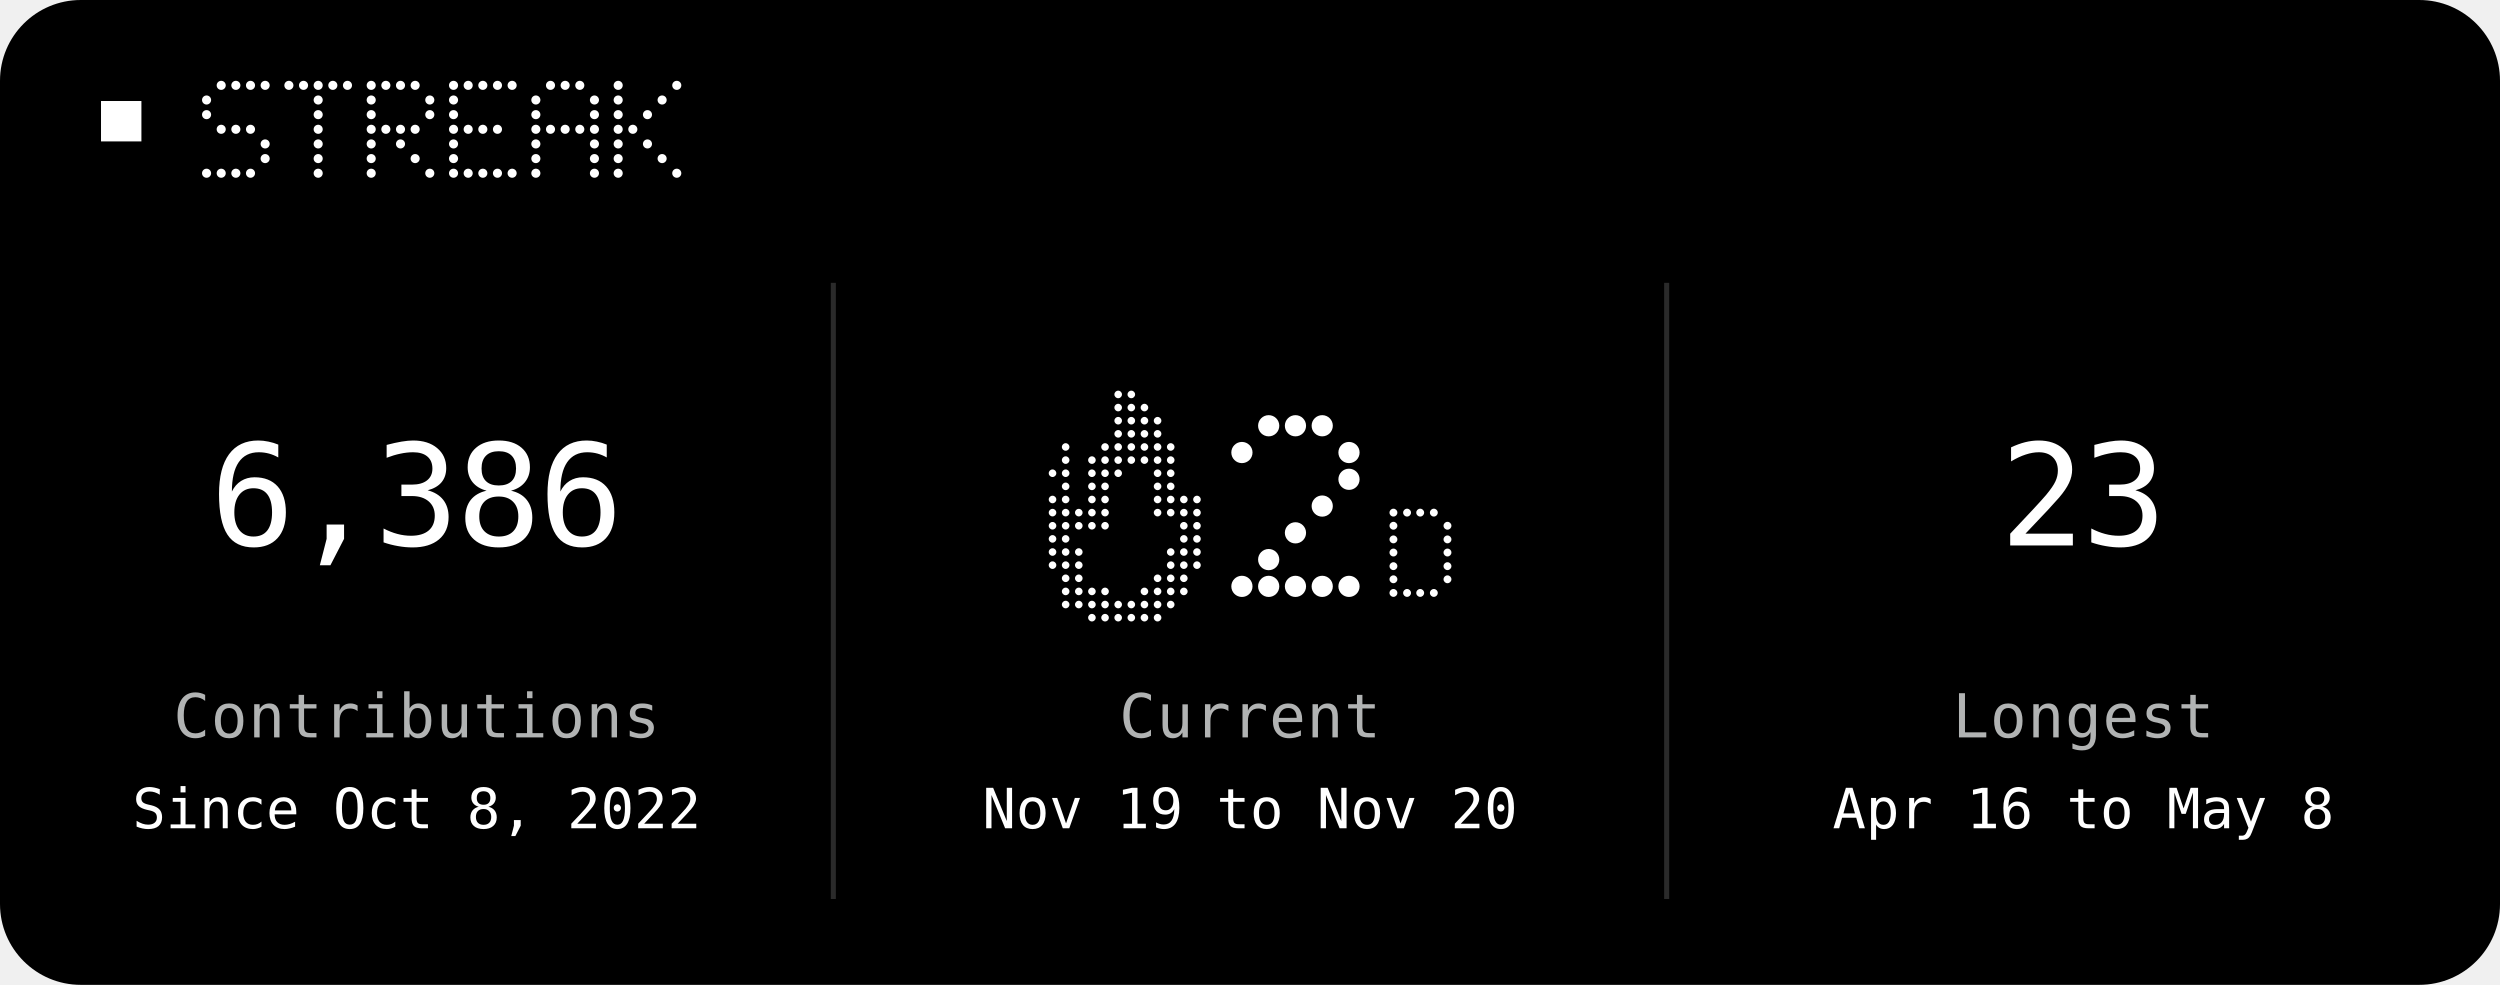
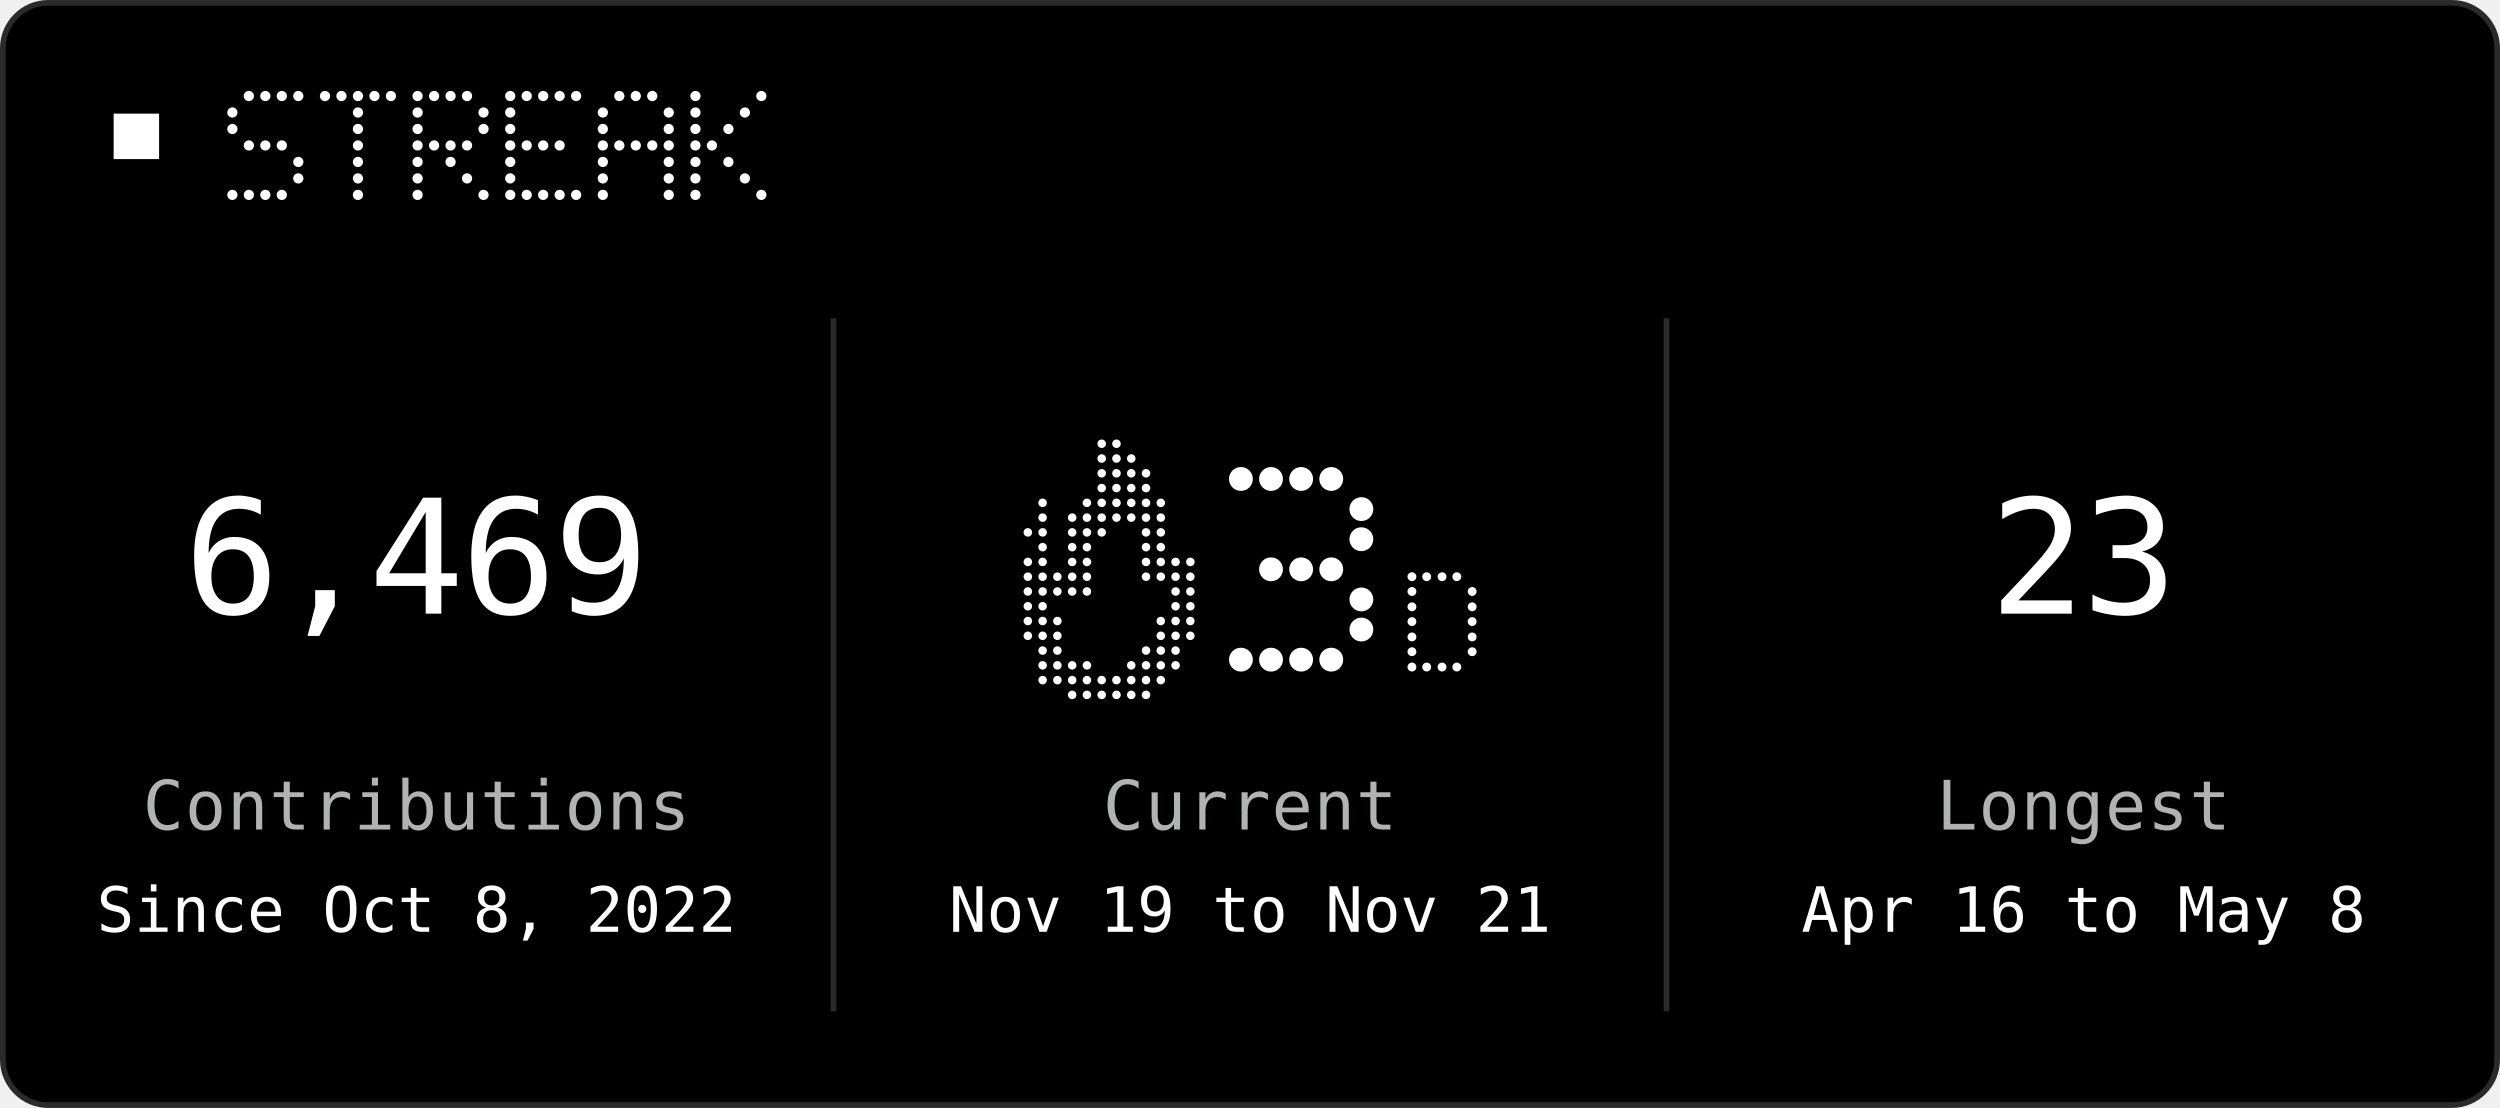
- <svg xmlns="http://www.w3.org/2000/svg" width="495" height="195" viewBox="0 0 495 195" role="img">
-   <rect width="495" height="195" rx="16" fill="#000000" />
+ <svg xmlns="http://www.w3.org/2000/svg" width="440" height="195" viewBox="0 0 440 195" role="img">
+   <rect x="0.5" y="0.5" width="439" height="194" rx="8" fill="#000000" stroke="#2A2A2A" />
  <rect x="20" y="20" width="8" height="8" fill="#FFFFFF" />
  <circle cx="43.8" cy="16.9" r="0.90" fill="#FFFFFF" />
  <circle cx="46.7" cy="16.9" r="0.90" fill="#FFFFFF" />
  <circle cx="49.6" cy="16.9" r="0.90" fill="#FFFFFF" />
  <circle cx="52.5" cy="16.9" r="0.90" fill="#FFFFFF" />
  <circle cx="40.9" cy="19.8" r="0.90" fill="#FFFFFF" />
  <circle cx="40.9" cy="22.7" r="0.90" fill="#FFFFFF" />
  <circle cx="43.8" cy="25.6" r="0.90" fill="#FFFFFF" />
  <circle cx="46.7" cy="25.6" r="0.90" fill="#FFFFFF" />
  <circle cx="49.6" cy="25.6" r="0.90" fill="#FFFFFF" />
  <circle cx="52.5" cy="28.5" r="0.90" fill="#FFFFFF" />
  <circle cx="52.5" cy="31.4" r="0.90" fill="#FFFFFF" />
  <circle cx="40.9" cy="34.3" r="0.90" fill="#FFFFFF" />
  <circle cx="43.8" cy="34.3" r="0.90" fill="#FFFFFF" />
  <circle cx="46.7" cy="34.3" r="0.90" fill="#FFFFFF" />
  <circle cx="49.6" cy="34.3" r="0.90" fill="#FFFFFF" />
  <circle cx="57.2" cy="16.9" r="0.90" fill="#FFFFFF" />
  <circle cx="60.1" cy="16.9" r="0.90" fill="#FFFFFF" />
  <circle cx="63.0" cy="16.9" r="0.90" fill="#FFFFFF" />
  <circle cx="65.9" cy="16.9" r="0.90" fill="#FFFFFF" />
  <circle cx="68.8" cy="16.9" r="0.90" fill="#FFFFFF" />
  <circle cx="63.0" cy="19.8" r="0.90" fill="#FFFFFF" />
  <circle cx="63.0" cy="22.7" r="0.90" fill="#FFFFFF" />
  <circle cx="63.0" cy="25.6" r="0.90" fill="#FFFFFF" />
  <circle cx="63.0" cy="28.5" r="0.90" fill="#FFFFFF" />
  <circle cx="63.0" cy="31.4" r="0.90" fill="#FFFFFF" />
  <circle cx="63.0" cy="34.3" r="0.90" fill="#FFFFFF" />
  <circle cx="73.5" cy="16.9" r="0.90" fill="#FFFFFF" />
  <circle cx="76.4" cy="16.9" r="0.90" fill="#FFFFFF" />
  <circle cx="79.3" cy="16.9" r="0.90" fill="#FFFFFF" />
  <circle cx="82.2" cy="16.9" r="0.90" fill="#FFFFFF" />
  <circle cx="73.5" cy="19.8" r="0.90" fill="#FFFFFF" />
  <circle cx="85.1" cy="19.8" r="0.90" fill="#FFFFFF" />
  <circle cx="73.5" cy="22.7" r="0.90" fill="#FFFFFF" />
  <circle cx="85.1" cy="22.7" r="0.90" fill="#FFFFFF" />
  <circle cx="73.5" cy="25.6" r="0.90" fill="#FFFFFF" />
  <circle cx="76.4" cy="25.6" r="0.90" fill="#FFFFFF" />
  <circle cx="79.3" cy="25.6" r="0.90" fill="#FFFFFF" />
  <circle cx="82.2" cy="25.6" r="0.90" fill="#FFFFFF" />
  <circle cx="73.5" cy="28.5" r="0.90" fill="#FFFFFF" />
  <circle cx="79.3" cy="28.5" r="0.90" fill="#FFFFFF" />
  <circle cx="73.5" cy="31.4" r="0.90" fill="#FFFFFF" />
  <circle cx="82.2" cy="31.4" r="0.90" fill="#FFFFFF" />
  <circle cx="73.5" cy="34.3" r="0.90" fill="#FFFFFF" />
  <circle cx="85.1" cy="34.3" r="0.90" fill="#FFFFFF" />
  <circle cx="89.8" cy="16.9" r="0.90" fill="#FFFFFF" />
  <circle cx="92.7" cy="16.9" r="0.90" fill="#FFFFFF" />
  <circle cx="95.6" cy="16.9" r="0.90" fill="#FFFFFF" />
  <circle cx="98.5" cy="16.9" r="0.90" fill="#FFFFFF" />
  <circle cx="101.4" cy="16.9" r="0.90" fill="#FFFFFF" />
  <circle cx="89.8" cy="19.8" r="0.90" fill="#FFFFFF" />
  <circle cx="89.8" cy="22.7" r="0.90" fill="#FFFFFF" />
  <circle cx="89.8" cy="25.6" r="0.90" fill="#FFFFFF" />
  <circle cx="92.7" cy="25.6" r="0.90" fill="#FFFFFF" />
  <circle cx="95.6" cy="25.6" r="0.90" fill="#FFFFFF" />
  <circle cx="98.5" cy="25.6" r="0.90" fill="#FFFFFF" />
  <circle cx="89.8" cy="28.5" r="0.90" fill="#FFFFFF" />
  <circle cx="89.8" cy="31.4" r="0.90" fill="#FFFFFF" />
  <circle cx="89.8" cy="34.3" r="0.90" fill="#FFFFFF" />
  <circle cx="92.7" cy="34.3" r="0.90" fill="#FFFFFF" />
  <circle cx="95.6" cy="34.3" r="0.90" fill="#FFFFFF" />
  <circle cx="98.5" cy="34.3" r="0.90" fill="#FFFFFF" />
  <circle cx="101.4" cy="34.3" r="0.90" fill="#FFFFFF" />
  <circle cx="109.0" cy="16.9" r="0.90" fill="#FFFFFF" />
  <circle cx="111.9" cy="16.9" r="0.90" fill="#FFFFFF" />
  <circle cx="114.8" cy="16.9" r="0.90" fill="#FFFFFF" />
  <circle cx="106.1" cy="19.8" r="0.90" fill="#FFFFFF" />
  <circle cx="117.7" cy="19.8" r="0.90" fill="#FFFFFF" />
  <circle cx="106.1" cy="22.7" r="0.90" fill="#FFFFFF" />
  <circle cx="117.7" cy="22.7" r="0.90" fill="#FFFFFF" />
  <circle cx="106.1" cy="25.6" r="0.90" fill="#FFFFFF" />
  <circle cx="109.0" cy="25.6" r="0.90" fill="#FFFFFF" />
  <circle cx="111.9" cy="25.6" r="0.90" fill="#FFFFFF" />
  <circle cx="114.8" cy="25.6" r="0.90" fill="#FFFFFF" />
  <circle cx="117.7" cy="25.6" r="0.90" fill="#FFFFFF" />
  <circle cx="106.1" cy="28.5" r="0.90" fill="#FFFFFF" />
  <circle cx="117.7" cy="28.5" r="0.90" fill="#FFFFFF" />
  <circle cx="106.1" cy="31.4" r="0.90" fill="#FFFFFF" />
  <circle cx="117.7" cy="31.4" r="0.90" fill="#FFFFFF" />
  <circle cx="106.1" cy="34.3" r="0.90" fill="#FFFFFF" />
  <circle cx="117.7" cy="34.3" r="0.90" fill="#FFFFFF" />
  <circle cx="122.4" cy="16.9" r="0.90" fill="#FFFFFF" />
  <circle cx="134.0" cy="16.9" r="0.90" fill="#FFFFFF" />
  <circle cx="122.4" cy="19.8" r="0.90" fill="#FFFFFF" />
  <circle cx="131.1" cy="19.8" r="0.90" fill="#FFFFFF" />
  <circle cx="122.4" cy="22.7" r="0.90" fill="#FFFFFF" />
  <circle cx="128.2" cy="22.7" r="0.90" fill="#FFFFFF" />
  <circle cx="122.4" cy="25.6" r="0.90" fill="#FFFFFF" />
  <circle cx="125.3" cy="25.6" r="0.90" fill="#FFFFFF" />
  <circle cx="122.4" cy="28.5" r="0.90" fill="#FFFFFF" />
  <circle cx="128.2" cy="28.5" r="0.90" fill="#FFFFFF" />
  <circle cx="122.4" cy="31.4" r="0.90" fill="#FFFFFF" />
  <circle cx="131.1" cy="31.4" r="0.90" fill="#FFFFFF" />
  <circle cx="122.4" cy="34.3" r="0.90" fill="#FFFFFF" />
  <circle cx="134.0" cy="34.3" r="0.90" fill="#FFFFFF" />
-   <line x1="165.0" y1="56" x2="165.0" y2="178" stroke="#2A2A2A" />
-   <line x1="330.0" y1="56" x2="330.0" y2="178" stroke="#2A2A2A" />
-   <text x="82.5" y="108" fill="#FFFFFF" text-anchor="middle" font-family="ui-monospace, Geist Mono, monospace" font-size="28" letter-spacing="-0.6" dominant-baseline="auto">6,386</text>
-   <text x="82.5" y="146" fill="#B1B3B3" text-anchor="middle" font-family="ui-monospace, Geist Mono, monospace" font-size="12" letter-spacing="0.2" dominant-baseline="auto">Contributions</text>
-   <text x="82.5" y="164" fill="#FFFFFF" text-anchor="middle" font-family="ui-monospace, Geist Mono, monospace" font-size="11" letter-spacing="0" dominant-baseline="auto">Since Oct 8, 2022</text>
-   <circle cx="221.4" cy="78.1" r="0.75" fill="#FFFFFF" />
-   <circle cx="224.0" cy="78.1" r="0.75" fill="#FFFFFF" />
-   <circle cx="221.4" cy="80.7" r="0.75" fill="#FFFFFF" />
-   <circle cx="224.0" cy="80.7" r="0.75" fill="#FFFFFF" />
-   <circle cx="226.6" cy="80.7" r="0.75" fill="#FFFFFF" />
-   <circle cx="221.4" cy="83.3" r="0.75" fill="#FFFFFF" />
-   <circle cx="224.0" cy="83.3" r="0.75" fill="#FFFFFF" />
-   <circle cx="226.6" cy="83.3" r="0.75" fill="#FFFFFF" />
-   <circle cx="229.2" cy="83.3" r="0.75" fill="#FFFFFF" />
-   <circle cx="221.4" cy="85.9" r="0.75" fill="#FFFFFF" />
-   <circle cx="224.0" cy="85.9" r="0.75" fill="#FFFFFF" />
-   <circle cx="226.6" cy="85.9" r="0.75" fill="#FFFFFF" />
-   <circle cx="229.2" cy="85.9" r="0.75" fill="#FFFFFF" />
-   <circle cx="211.0" cy="88.5" r="0.75" fill="#FFFFFF" />
-   <circle cx="218.8" cy="88.5" r="0.75" fill="#FFFFFF" />
-   <circle cx="221.4" cy="88.5" r="0.75" fill="#FFFFFF" />
-   <circle cx="224.0" cy="88.5" r="0.75" fill="#FFFFFF" />
-   <circle cx="226.6" cy="88.5" r="0.75" fill="#FFFFFF" />
-   <circle cx="229.2" cy="88.5" r="0.75" fill="#FFFFFF" />
-   <circle cx="231.8" cy="88.5" r="0.75" fill="#FFFFFF" />
-   <circle cx="211.0" cy="91.1" r="0.75" fill="#FFFFFF" />
-   <circle cx="216.2" cy="91.1" r="0.75" fill="#FFFFFF" />
-   <circle cx="218.8" cy="91.1" r="0.75" fill="#FFFFFF" />
-   <circle cx="221.4" cy="91.1" r="0.75" fill="#FFFFFF" />
-   <circle cx="224.0" cy="91.1" r="0.75" fill="#FFFFFF" />
-   <circle cx="226.6" cy="91.1" r="0.75" fill="#FFFFFF" />
-   <circle cx="229.2" cy="91.1" r="0.75" fill="#FFFFFF" />
-   <circle cx="231.8" cy="91.1" r="0.75" fill="#FFFFFF" />
-   <circle cx="208.4" cy="93.7" r="0.75" fill="#FFFFFF" />
-   <circle cx="211.0" cy="93.7" r="0.75" fill="#FFFFFF" />
-   <circle cx="216.2" cy="93.7" r="0.75" fill="#FFFFFF" />
-   <circle cx="218.8" cy="93.7" r="0.75" fill="#FFFFFF" />
-   <circle cx="221.4" cy="93.7" r="0.75" fill="#FFFFFF" />
-   <circle cx="229.2" cy="93.7" r="0.75" fill="#FFFFFF" />
-   <circle cx="231.8" cy="93.7" r="0.75" fill="#FFFFFF" />
-   <circle cx="211.0" cy="96.3" r="0.75" fill="#FFFFFF" />
-   <circle cx="216.2" cy="96.3" r="0.75" fill="#FFFFFF" />
-   <circle cx="218.8" cy="96.3" r="0.75" fill="#FFFFFF" />
-   <circle cx="229.2" cy="96.3" r="0.75" fill="#FFFFFF" />
-   <circle cx="231.8" cy="96.3" r="0.75" fill="#FFFFFF" />
-   <circle cx="208.4" cy="98.9" r="0.75" fill="#FFFFFF" />
-   <circle cx="211.0" cy="98.9" r="0.75" fill="#FFFFFF" />
-   <circle cx="216.2" cy="98.9" r="0.75" fill="#FFFFFF" />
-   <circle cx="218.8" cy="98.9" r="0.75" fill="#FFFFFF" />
-   <circle cx="229.2" cy="98.9" r="0.75" fill="#FFFFFF" />
-   <circle cx="231.8" cy="98.9" r="0.75" fill="#FFFFFF" />
-   <circle cx="234.4" cy="98.9" r="0.75" fill="#FFFFFF" />
-   <circle cx="237.0" cy="98.9" r="0.75" fill="#FFFFFF" />
-   <circle cx="208.4" cy="101.5" r="0.75" fill="#FFFFFF" />
-   <circle cx="211.0" cy="101.5" r="0.75" fill="#FFFFFF" />
-   <circle cx="213.6" cy="101.5" r="0.75" fill="#FFFFFF" />
-   <circle cx="216.2" cy="101.5" r="0.75" fill="#FFFFFF" />
-   <circle cx="218.8" cy="101.5" r="0.75" fill="#FFFFFF" />
-   <circle cx="229.2" cy="101.5" r="0.75" fill="#FFFFFF" />
-   <circle cx="231.8" cy="101.5" r="0.75" fill="#FFFFFF" />
-   <circle cx="234.4" cy="101.5" r="0.75" fill="#FFFFFF" />
-   <circle cx="237.0" cy="101.5" r="0.75" fill="#FFFFFF" />
-   <circle cx="208.4" cy="104.1" r="0.75" fill="#FFFFFF" />
-   <circle cx="211.0" cy="104.1" r="0.75" fill="#FFFFFF" />
-   <circle cx="213.6" cy="104.1" r="0.75" fill="#FFFFFF" />
-   <circle cx="216.2" cy="104.1" r="0.75" fill="#FFFFFF" />
-   <circle cx="218.8" cy="104.1" r="0.75" fill="#FFFFFF" />
-   <circle cx="234.4" cy="104.1" r="0.75" fill="#FFFFFF" />
-   <circle cx="237.0" cy="104.1" r="0.75" fill="#FFFFFF" />
-   <circle cx="208.4" cy="106.7" r="0.75" fill="#FFFFFF" />
-   <circle cx="211.0" cy="106.7" r="0.75" fill="#FFFFFF" />
-   <circle cx="234.4" cy="106.7" r="0.75" fill="#FFFFFF" />
-   <circle cx="237.0" cy="106.7" r="0.75" fill="#FFFFFF" />
-   <circle cx="208.4" cy="109.3" r="0.75" fill="#FFFFFF" />
-   <circle cx="211.0" cy="109.3" r="0.75" fill="#FFFFFF" />
-   <circle cx="213.6" cy="109.3" r="0.75" fill="#FFFFFF" />
-   <circle cx="231.8" cy="109.3" r="0.75" fill="#FFFFFF" />
-   <circle cx="234.4" cy="109.3" r="0.75" fill="#FFFFFF" />
-   <circle cx="237.0" cy="109.3" r="0.75" fill="#FFFFFF" />
-   <circle cx="208.4" cy="111.9" r="0.75" fill="#FFFFFF" />
-   <circle cx="211.0" cy="111.9" r="0.75" fill="#FFFFFF" />
-   <circle cx="213.6" cy="111.9" r="0.75" fill="#FFFFFF" />
-   <circle cx="231.8" cy="111.9" r="0.75" fill="#FFFFFF" />
-   <circle cx="234.4" cy="111.9" r="0.75" fill="#FFFFFF" />
-   <circle cx="237.0" cy="111.9" r="0.75" fill="#FFFFFF" />
-   <circle cx="211.0" cy="114.5" r="0.75" fill="#FFFFFF" />
-   <circle cx="213.6" cy="114.5" r="0.75" fill="#FFFFFF" />
-   <circle cx="229.2" cy="114.5" r="0.75" fill="#FFFFFF" />
-   <circle cx="231.8" cy="114.5" r="0.75" fill="#FFFFFF" />
-   <circle cx="234.4" cy="114.5" r="0.75" fill="#FFFFFF" />
-   <circle cx="211.0" cy="117.1" r="0.75" fill="#FFFFFF" />
-   <circle cx="213.6" cy="117.1" r="0.75" fill="#FFFFFF" />
-   <circle cx="216.2" cy="117.1" r="0.75" fill="#FFFFFF" />
-   <circle cx="218.8" cy="117.1" r="0.75" fill="#FFFFFF" />
-   <circle cx="226.6" cy="117.1" r="0.75" fill="#FFFFFF" />
-   <circle cx="229.2" cy="117.1" r="0.75" fill="#FFFFFF" />
-   <circle cx="231.8" cy="117.1" r="0.75" fill="#FFFFFF" />
-   <circle cx="234.4" cy="117.1" r="0.75" fill="#FFFFFF" />
-   <circle cx="211.0" cy="119.7" r="0.75" fill="#FFFFFF" />
-   <circle cx="213.6" cy="119.7" r="0.75" fill="#FFFFFF" />
-   <circle cx="216.2" cy="119.7" r="0.75" fill="#FFFFFF" />
-   <circle cx="218.8" cy="119.7" r="0.75" fill="#FFFFFF" />
-   <circle cx="221.4" cy="119.7" r="0.75" fill="#FFFFFF" />
-   <circle cx="224.0" cy="119.7" r="0.75" fill="#FFFFFF" />
-   <circle cx="226.6" cy="119.7" r="0.75" fill="#FFFFFF" />
-   <circle cx="229.2" cy="119.7" r="0.75" fill="#FFFFFF" />
-   <circle cx="231.8" cy="119.7" r="0.75" fill="#FFFFFF" />
-   <circle cx="216.2" cy="122.3" r="0.75" fill="#FFFFFF" />
-   <circle cx="218.8" cy="122.3" r="0.75" fill="#FFFFFF" />
-   <circle cx="221.4" cy="122.3" r="0.75" fill="#FFFFFF" />
-   <circle cx="224.0" cy="122.3" r="0.75" fill="#FFFFFF" />
-   <circle cx="226.6" cy="122.3" r="0.75" fill="#FFFFFF" />
-   <circle cx="229.2" cy="122.3" r="0.75" fill="#FFFFFF" />
-   <circle cx="251.2" cy="84.3" r="2.10" fill="#FFFFFF" />
-   <circle cx="256.5" cy="84.3" r="2.10" fill="#FFFFFF" />
-   <circle cx="261.8" cy="84.3" r="2.10" fill="#FFFFFF" />
-   <circle cx="245.9" cy="89.6" r="2.10" fill="#FFFFFF" />
-   <circle cx="267.1" cy="89.6" r="2.10" fill="#FFFFFF" />
-   <circle cx="267.1" cy="94.9" r="2.10" fill="#FFFFFF" />
-   <circle cx="261.8" cy="100.2" r="2.10" fill="#FFFFFF" />
-   <circle cx="256.5" cy="105.5" r="2.10" fill="#FFFFFF" />
-   <circle cx="251.2" cy="110.8" r="2.10" fill="#FFFFFF" />
-   <circle cx="245.9" cy="116.1" r="2.10" fill="#FFFFFF" />
-   <circle cx="251.2" cy="116.1" r="2.10" fill="#FFFFFF" />
-   <circle cx="256.5" cy="116.1" r="2.10" fill="#FFFFFF" />
-   <circle cx="261.8" cy="116.1" r="2.10" fill="#FFFFFF" />
-   <circle cx="267.1" cy="116.1" r="2.10" fill="#FFFFFF" />
-   <circle cx="275.9" cy="101.5" r="0.78" fill="#FFFFFF" />
-   <circle cx="278.6" cy="101.5" r="0.78" fill="#FFFFFF" />
-   <circle cx="281.2" cy="101.5" r="0.78" fill="#FFFFFF" />
-   <circle cx="283.9" cy="101.5" r="0.78" fill="#FFFFFF" />
-   <circle cx="275.9" cy="104.1" r="0.78" fill="#FFFFFF" />
-   <circle cx="286.6" cy="104.1" r="0.78" fill="#FFFFFF" />
-   <circle cx="275.9" cy="106.8" r="0.78" fill="#FFFFFF" />
-   <circle cx="286.6" cy="106.8" r="0.78" fill="#FFFFFF" />
-   <circle cx="275.9" cy="109.4" r="0.78" fill="#FFFFFF" />
-   <circle cx="286.6" cy="109.4" r="0.78" fill="#FFFFFF" />
-   <circle cx="275.9" cy="112.1" r="0.78" fill="#FFFFFF" />
-   <circle cx="286.6" cy="112.1" r="0.78" fill="#FFFFFF" />
-   <circle cx="275.9" cy="114.7" r="0.78" fill="#FFFFFF" />
-   <circle cx="286.6" cy="114.7" r="0.78" fill="#FFFFFF" />
-   <circle cx="275.9" cy="117.4" r="0.78" fill="#FFFFFF" />
-   <circle cx="278.6" cy="117.4" r="0.78" fill="#FFFFFF" />
-   <circle cx="281.2" cy="117.4" r="0.78" fill="#FFFFFF" />
-   <circle cx="283.9" cy="117.4" r="0.78" fill="#FFFFFF" />
-   <text x="247.5" y="146" fill="#B1B3B3" text-anchor="middle" font-family="ui-monospace, Geist Mono, monospace" font-size="12" letter-spacing="0.2" dominant-baseline="auto">Current</text>
-   <text x="247.5" y="164" fill="#FFFFFF" text-anchor="middle" font-family="ui-monospace, Geist Mono, monospace" font-size="11" letter-spacing="0" dominant-baseline="auto">Nov 19 to Nov 20</text>
-   <text x="412.5" y="108" fill="#FFFFFF" text-anchor="middle" font-family="ui-monospace, Geist Mono, monospace" font-size="28" letter-spacing="-0.6" dominant-baseline="auto">23</text>
-   <text x="412.5" y="146" fill="#B1B3B3" text-anchor="middle" font-family="ui-monospace, Geist Mono, monospace" font-size="12" letter-spacing="0.2" dominant-baseline="auto">Longest</text>
-   <text x="412.5" y="164" fill="#FFFFFF" text-anchor="middle" font-family="ui-monospace, Geist Mono, monospace" font-size="11" letter-spacing="0" dominant-baseline="auto">Apr 16 to May 8</text>
+   <line x1="146.7" y1="56" x2="146.7" y2="178" stroke="#2A2A2A" />
+   <line x1="293.3" y1="56" x2="293.3" y2="178" stroke="#2A2A2A" />
+   <text x="73.3" y="108" fill="#FFFFFF" text-anchor="middle" font-family="ui-monospace, Geist Mono, monospace" font-size="28" letter-spacing="-0.6" dominant-baseline="auto">6,469</text>
+   <text x="73.3" y="146" fill="#B1B3B3" text-anchor="middle" font-family="ui-monospace, Geist Mono, monospace" font-size="12" letter-spacing="0.2" dominant-baseline="auto">Contributions</text>
+   <text x="73.3" y="164" fill="#FFFFFF" text-anchor="middle" font-family="ui-monospace, Geist Mono, monospace" font-size="11" letter-spacing="0" dominant-baseline="auto">Since Oct 8, 2022</text>
+   <circle cx="193.9" cy="78.1" r="0.75" fill="#FFFFFF" />
+   <circle cx="196.5" cy="78.1" r="0.75" fill="#FFFFFF" />
+   <circle cx="193.9" cy="80.7" r="0.75" fill="#FFFFFF" />
+   <circle cx="196.5" cy="80.7" r="0.75" fill="#FFFFFF" />
+   <circle cx="199.1" cy="80.7" r="0.75" fill="#FFFFFF" />
+   <circle cx="193.9" cy="83.3" r="0.75" fill="#FFFFFF" />
+   <circle cx="196.5" cy="83.3" r="0.75" fill="#FFFFFF" />
+   <circle cx="199.1" cy="83.3" r="0.75" fill="#FFFFFF" />
+   <circle cx="201.7" cy="83.3" r="0.75" fill="#FFFFFF" />
+   <circle cx="193.9" cy="85.9" r="0.75" fill="#FFFFFF" />
+   <circle cx="196.5" cy="85.9" r="0.75" fill="#FFFFFF" />
+   <circle cx="199.1" cy="85.9" r="0.75" fill="#FFFFFF" />
+   <circle cx="201.7" cy="85.9" r="0.75" fill="#FFFFFF" />
+   <circle cx="183.5" cy="88.5" r="0.75" fill="#FFFFFF" />
+   <circle cx="191.3" cy="88.5" r="0.75" fill="#FFFFFF" />
+   <circle cx="193.9" cy="88.5" r="0.75" fill="#FFFFFF" />
+   <circle cx="196.5" cy="88.5" r="0.75" fill="#FFFFFF" />
+   <circle cx="199.1" cy="88.5" r="0.75" fill="#FFFFFF" />
+   <circle cx="201.7" cy="88.5" r="0.75" fill="#FFFFFF" />
+   <circle cx="204.3" cy="88.5" r="0.75" fill="#FFFFFF" />
+   <circle cx="183.5" cy="91.1" r="0.75" fill="#FFFFFF" />
+   <circle cx="188.7" cy="91.1" r="0.75" fill="#FFFFFF" />
+   <circle cx="191.3" cy="91.1" r="0.75" fill="#FFFFFF" />
+   <circle cx="193.9" cy="91.1" r="0.75" fill="#FFFFFF" />
+   <circle cx="196.5" cy="91.1" r="0.75" fill="#FFFFFF" />
+   <circle cx="199.1" cy="91.1" r="0.75" fill="#FFFFFF" />
+   <circle cx="201.7" cy="91.1" r="0.75" fill="#FFFFFF" />
+   <circle cx="204.3" cy="91.1" r="0.75" fill="#FFFFFF" />
+   <circle cx="180.9" cy="93.7" r="0.75" fill="#FFFFFF" />
+   <circle cx="183.5" cy="93.7" r="0.75" fill="#FFFFFF" />
+   <circle cx="188.7" cy="93.7" r="0.75" fill="#FFFFFF" />
+   <circle cx="191.3" cy="93.7" r="0.75" fill="#FFFFFF" />
+   <circle cx="193.9" cy="93.7" r="0.75" fill="#FFFFFF" />
+   <circle cx="201.7" cy="93.7" r="0.75" fill="#FFFFFF" />
+   <circle cx="204.3" cy="93.7" r="0.75" fill="#FFFFFF" />
+   <circle cx="183.5" cy="96.3" r="0.75" fill="#FFFFFF" />
+   <circle cx="188.7" cy="96.3" r="0.75" fill="#FFFFFF" />
+   <circle cx="191.3" cy="96.3" r="0.75" fill="#FFFFFF" />
+   <circle cx="201.7" cy="96.3" r="0.75" fill="#FFFFFF" />
+   <circle cx="204.3" cy="96.3" r="0.75" fill="#FFFFFF" />
+   <circle cx="180.9" cy="98.9" r="0.75" fill="#FFFFFF" />
+   <circle cx="183.5" cy="98.9" r="0.75" fill="#FFFFFF" />
+   <circle cx="188.7" cy="98.9" r="0.75" fill="#FFFFFF" />
+   <circle cx="191.3" cy="98.9" r="0.75" fill="#FFFFFF" />
+   <circle cx="201.7" cy="98.9" r="0.75" fill="#FFFFFF" />
+   <circle cx="204.3" cy="98.9" r="0.75" fill="#FFFFFF" />
+   <circle cx="206.9" cy="98.9" r="0.75" fill="#FFFFFF" />
+   <circle cx="209.5" cy="98.9" r="0.75" fill="#FFFFFF" />
+   <circle cx="180.9" cy="101.5" r="0.75" fill="#FFFFFF" />
+   <circle cx="183.5" cy="101.5" r="0.75" fill="#FFFFFF" />
+   <circle cx="186.1" cy="101.5" r="0.75" fill="#FFFFFF" />
+   <circle cx="188.7" cy="101.5" r="0.75" fill="#FFFFFF" />
+   <circle cx="191.3" cy="101.5" r="0.75" fill="#FFFFFF" />
+   <circle cx="201.7" cy="101.5" r="0.75" fill="#FFFFFF" />
+   <circle cx="204.3" cy="101.5" r="0.75" fill="#FFFFFF" />
+   <circle cx="206.9" cy="101.5" r="0.75" fill="#FFFFFF" />
+   <circle cx="209.5" cy="101.5" r="0.75" fill="#FFFFFF" />
+   <circle cx="180.9" cy="104.1" r="0.75" fill="#FFFFFF" />
+   <circle cx="183.5" cy="104.1" r="0.75" fill="#FFFFFF" />
+   <circle cx="186.1" cy="104.1" r="0.75" fill="#FFFFFF" />
+   <circle cx="188.7" cy="104.1" r="0.75" fill="#FFFFFF" />
+   <circle cx="191.3" cy="104.1" r="0.75" fill="#FFFFFF" />
+   <circle cx="206.9" cy="104.1" r="0.75" fill="#FFFFFF" />
+   <circle cx="209.5" cy="104.1" r="0.75" fill="#FFFFFF" />
+   <circle cx="180.9" cy="106.7" r="0.75" fill="#FFFFFF" />
+   <circle cx="183.5" cy="106.7" r="0.75" fill="#FFFFFF" />
+   <circle cx="206.9" cy="106.7" r="0.75" fill="#FFFFFF" />
+   <circle cx="209.5" cy="106.7" r="0.75" fill="#FFFFFF" />
+   <circle cx="180.9" cy="109.3" r="0.75" fill="#FFFFFF" />
+   <circle cx="183.5" cy="109.3" r="0.75" fill="#FFFFFF" />
+   <circle cx="186.1" cy="109.3" r="0.75" fill="#FFFFFF" />
+   <circle cx="204.3" cy="109.3" r="0.75" fill="#FFFFFF" />
+   <circle cx="206.9" cy="109.3" r="0.75" fill="#FFFFFF" />
+   <circle cx="209.5" cy="109.3" r="0.75" fill="#FFFFFF" />
+   <circle cx="180.9" cy="111.9" r="0.75" fill="#FFFFFF" />
+   <circle cx="183.5" cy="111.9" r="0.75" fill="#FFFFFF" />
+   <circle cx="186.1" cy="111.9" r="0.75" fill="#FFFFFF" />
+   <circle cx="204.3" cy="111.9" r="0.75" fill="#FFFFFF" />
+   <circle cx="206.9" cy="111.9" r="0.75" fill="#FFFFFF" />
+   <circle cx="209.5" cy="111.9" r="0.75" fill="#FFFFFF" />
+   <circle cx="183.5" cy="114.5" r="0.75" fill="#FFFFFF" />
+   <circle cx="186.1" cy="114.5" r="0.75" fill="#FFFFFF" />
+   <circle cx="201.7" cy="114.5" r="0.75" fill="#FFFFFF" />
+   <circle cx="204.3" cy="114.5" r="0.75" fill="#FFFFFF" />
+   <circle cx="206.9" cy="114.5" r="0.75" fill="#FFFFFF" />
+   <circle cx="183.5" cy="117.1" r="0.75" fill="#FFFFFF" />
+   <circle cx="186.1" cy="117.1" r="0.75" fill="#FFFFFF" />
+   <circle cx="188.7" cy="117.1" r="0.75" fill="#FFFFFF" />
+   <circle cx="191.3" cy="117.1" r="0.75" fill="#FFFFFF" />
+   <circle cx="199.1" cy="117.1" r="0.75" fill="#FFFFFF" />
+   <circle cx="201.7" cy="117.1" r="0.75" fill="#FFFFFF" />
+   <circle cx="204.3" cy="117.1" r="0.75" fill="#FFFFFF" />
+   <circle cx="206.9" cy="117.1" r="0.75" fill="#FFFFFF" />
+   <circle cx="183.5" cy="119.7" r="0.75" fill="#FFFFFF" />
+   <circle cx="186.1" cy="119.7" r="0.75" fill="#FFFFFF" />
+   <circle cx="188.7" cy="119.7" r="0.75" fill="#FFFFFF" />
+   <circle cx="191.3" cy="119.7" r="0.75" fill="#FFFFFF" />
+   <circle cx="193.9" cy="119.7" r="0.75" fill="#FFFFFF" />
+   <circle cx="196.5" cy="119.7" r="0.75" fill="#FFFFFF" />
+   <circle cx="199.1" cy="119.7" r="0.75" fill="#FFFFFF" />
+   <circle cx="201.7" cy="119.7" r="0.75" fill="#FFFFFF" />
+   <circle cx="204.3" cy="119.7" r="0.75" fill="#FFFFFF" />
+   <circle cx="188.7" cy="122.3" r="0.75" fill="#FFFFFF" />
+   <circle cx="191.3" cy="122.3" r="0.75" fill="#FFFFFF" />
+   <circle cx="193.9" cy="122.3" r="0.75" fill="#FFFFFF" />
+   <circle cx="196.5" cy="122.3" r="0.75" fill="#FFFFFF" />
+   <circle cx="199.1" cy="122.3" r="0.75" fill="#FFFFFF" />
+   <circle cx="201.7" cy="122.3" r="0.75" fill="#FFFFFF" />
+   <circle cx="218.4" cy="84.3" r="2.10" fill="#FFFFFF" />
+   <circle cx="223.7" cy="84.3" r="2.10" fill="#FFFFFF" />
+   <circle cx="229.0" cy="84.3" r="2.10" fill="#FFFFFF" />
+   <circle cx="234.3" cy="84.3" r="2.10" fill="#FFFFFF" />
+   <circle cx="239.6" cy="89.6" r="2.10" fill="#FFFFFF" />
+   <circle cx="239.6" cy="94.9" r="2.10" fill="#FFFFFF" />
+   <circle cx="223.7" cy="100.2" r="2.10" fill="#FFFFFF" />
+   <circle cx="229.0" cy="100.2" r="2.10" fill="#FFFFFF" />
+   <circle cx="234.3" cy="100.2" r="2.10" fill="#FFFFFF" />
+   <circle cx="239.6" cy="105.5" r="2.10" fill="#FFFFFF" />
+   <circle cx="239.6" cy="110.8" r="2.10" fill="#FFFFFF" />
+   <circle cx="218.4" cy="116.1" r="2.10" fill="#FFFFFF" />
+   <circle cx="223.7" cy="116.1" r="2.10" fill="#FFFFFF" />
+   <circle cx="229.0" cy="116.1" r="2.10" fill="#FFFFFF" />
+   <circle cx="234.3" cy="116.1" r="2.10" fill="#FFFFFF" />
+   <circle cx="248.5" cy="101.5" r="0.78" fill="#FFFFFF" />
+   <circle cx="251.1" cy="101.5" r="0.78" fill="#FFFFFF" />
+   <circle cx="253.8" cy="101.5" r="0.78" fill="#FFFFFF" />
+   <circle cx="256.4" cy="101.5" r="0.78" fill="#FFFFFF" />
+   <circle cx="248.5" cy="104.1" r="0.78" fill="#FFFFFF" />
+   <circle cx="259.1" cy="104.1" r="0.78" fill="#FFFFFF" />
+   <circle cx="248.5" cy="106.8" r="0.78" fill="#FFFFFF" />
+   <circle cx="259.1" cy="106.8" r="0.78" fill="#FFFFFF" />
+   <circle cx="248.5" cy="109.4" r="0.78" fill="#FFFFFF" />
+   <circle cx="259.1" cy="109.4" r="0.78" fill="#FFFFFF" />
+   <circle cx="248.5" cy="112.1" r="0.78" fill="#FFFFFF" />
+   <circle cx="259.1" cy="112.1" r="0.78" fill="#FFFFFF" />
+   <circle cx="248.5" cy="114.7" r="0.78" fill="#FFFFFF" />
+   <circle cx="259.1" cy="114.7" r="0.78" fill="#FFFFFF" />
+   <circle cx="248.5" cy="117.4" r="0.78" fill="#FFFFFF" />
+   <circle cx="251.1" cy="117.4" r="0.78" fill="#FFFFFF" />
+   <circle cx="253.8" cy="117.4" r="0.78" fill="#FFFFFF" />
+   <circle cx="256.4" cy="117.4" r="0.78" fill="#FFFFFF" />
+   <text x="220.0" y="146" fill="#B1B3B3" text-anchor="middle" font-family="ui-monospace, Geist Mono, monospace" font-size="12" letter-spacing="0.2" dominant-baseline="auto">Current</text>
+   <text x="220.0" y="164" fill="#FFFFFF" text-anchor="middle" font-family="ui-monospace, Geist Mono, monospace" font-size="11" letter-spacing="0" dominant-baseline="auto">Nov 19 to Nov 21</text>
+   <text x="366.7" y="108" fill="#FFFFFF" text-anchor="middle" font-family="ui-monospace, Geist Mono, monospace" font-size="28" letter-spacing="-0.6" dominant-baseline="auto">23</text>
+   <text x="366.7" y="146" fill="#B1B3B3" text-anchor="middle" font-family="ui-monospace, Geist Mono, monospace" font-size="12" letter-spacing="0.2" dominant-baseline="auto">Longest</text>
+   <text x="366.7" y="164" fill="#FFFFFF" text-anchor="middle" font-family="ui-monospace, Geist Mono, monospace" font-size="11" letter-spacing="0" dominant-baseline="auto">Apr 16 to May 8</text>
</svg>
